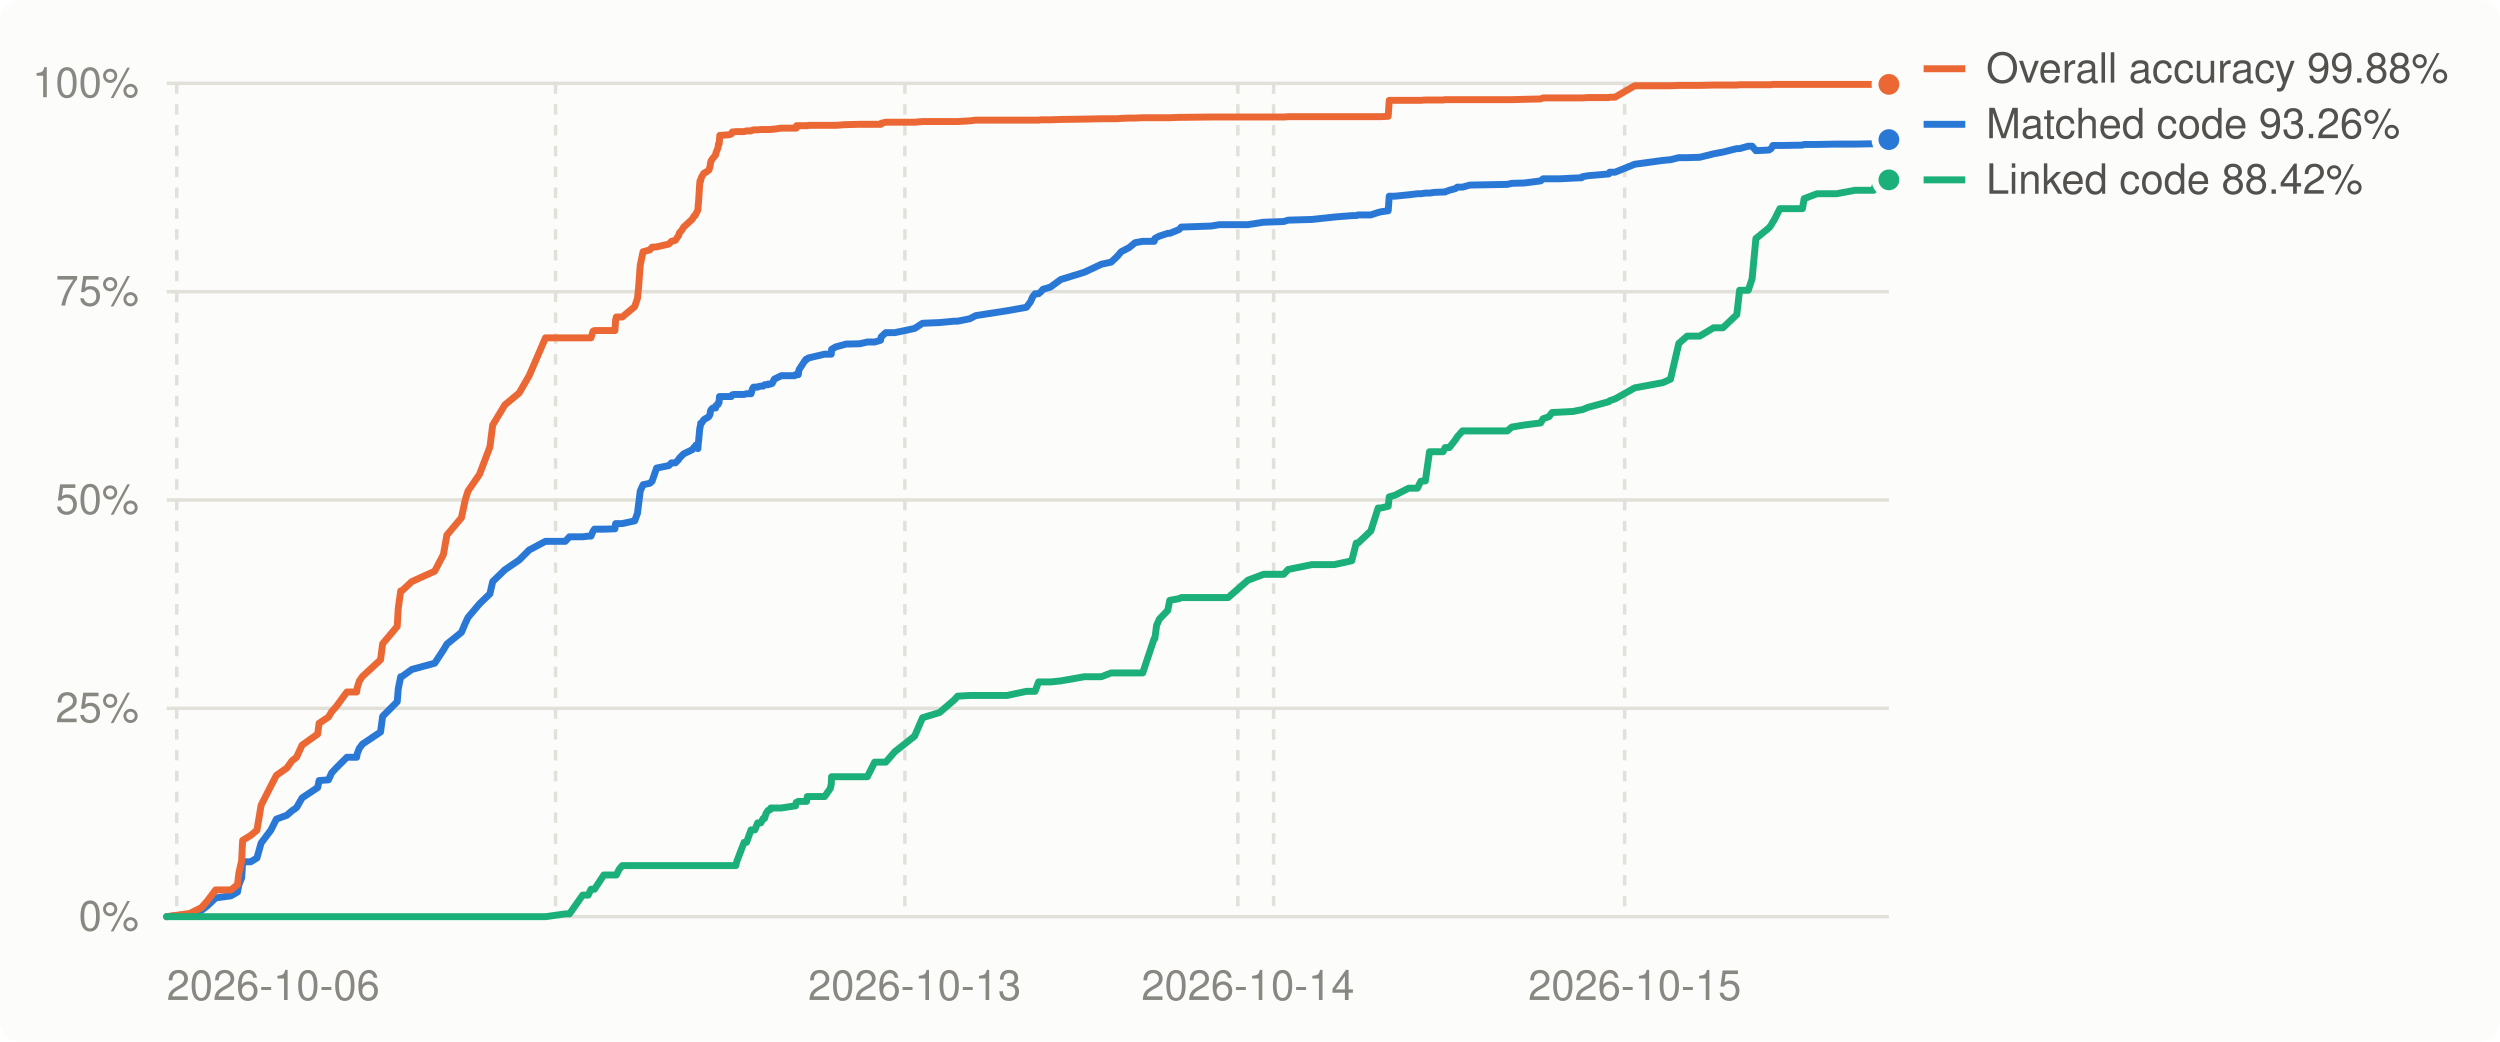
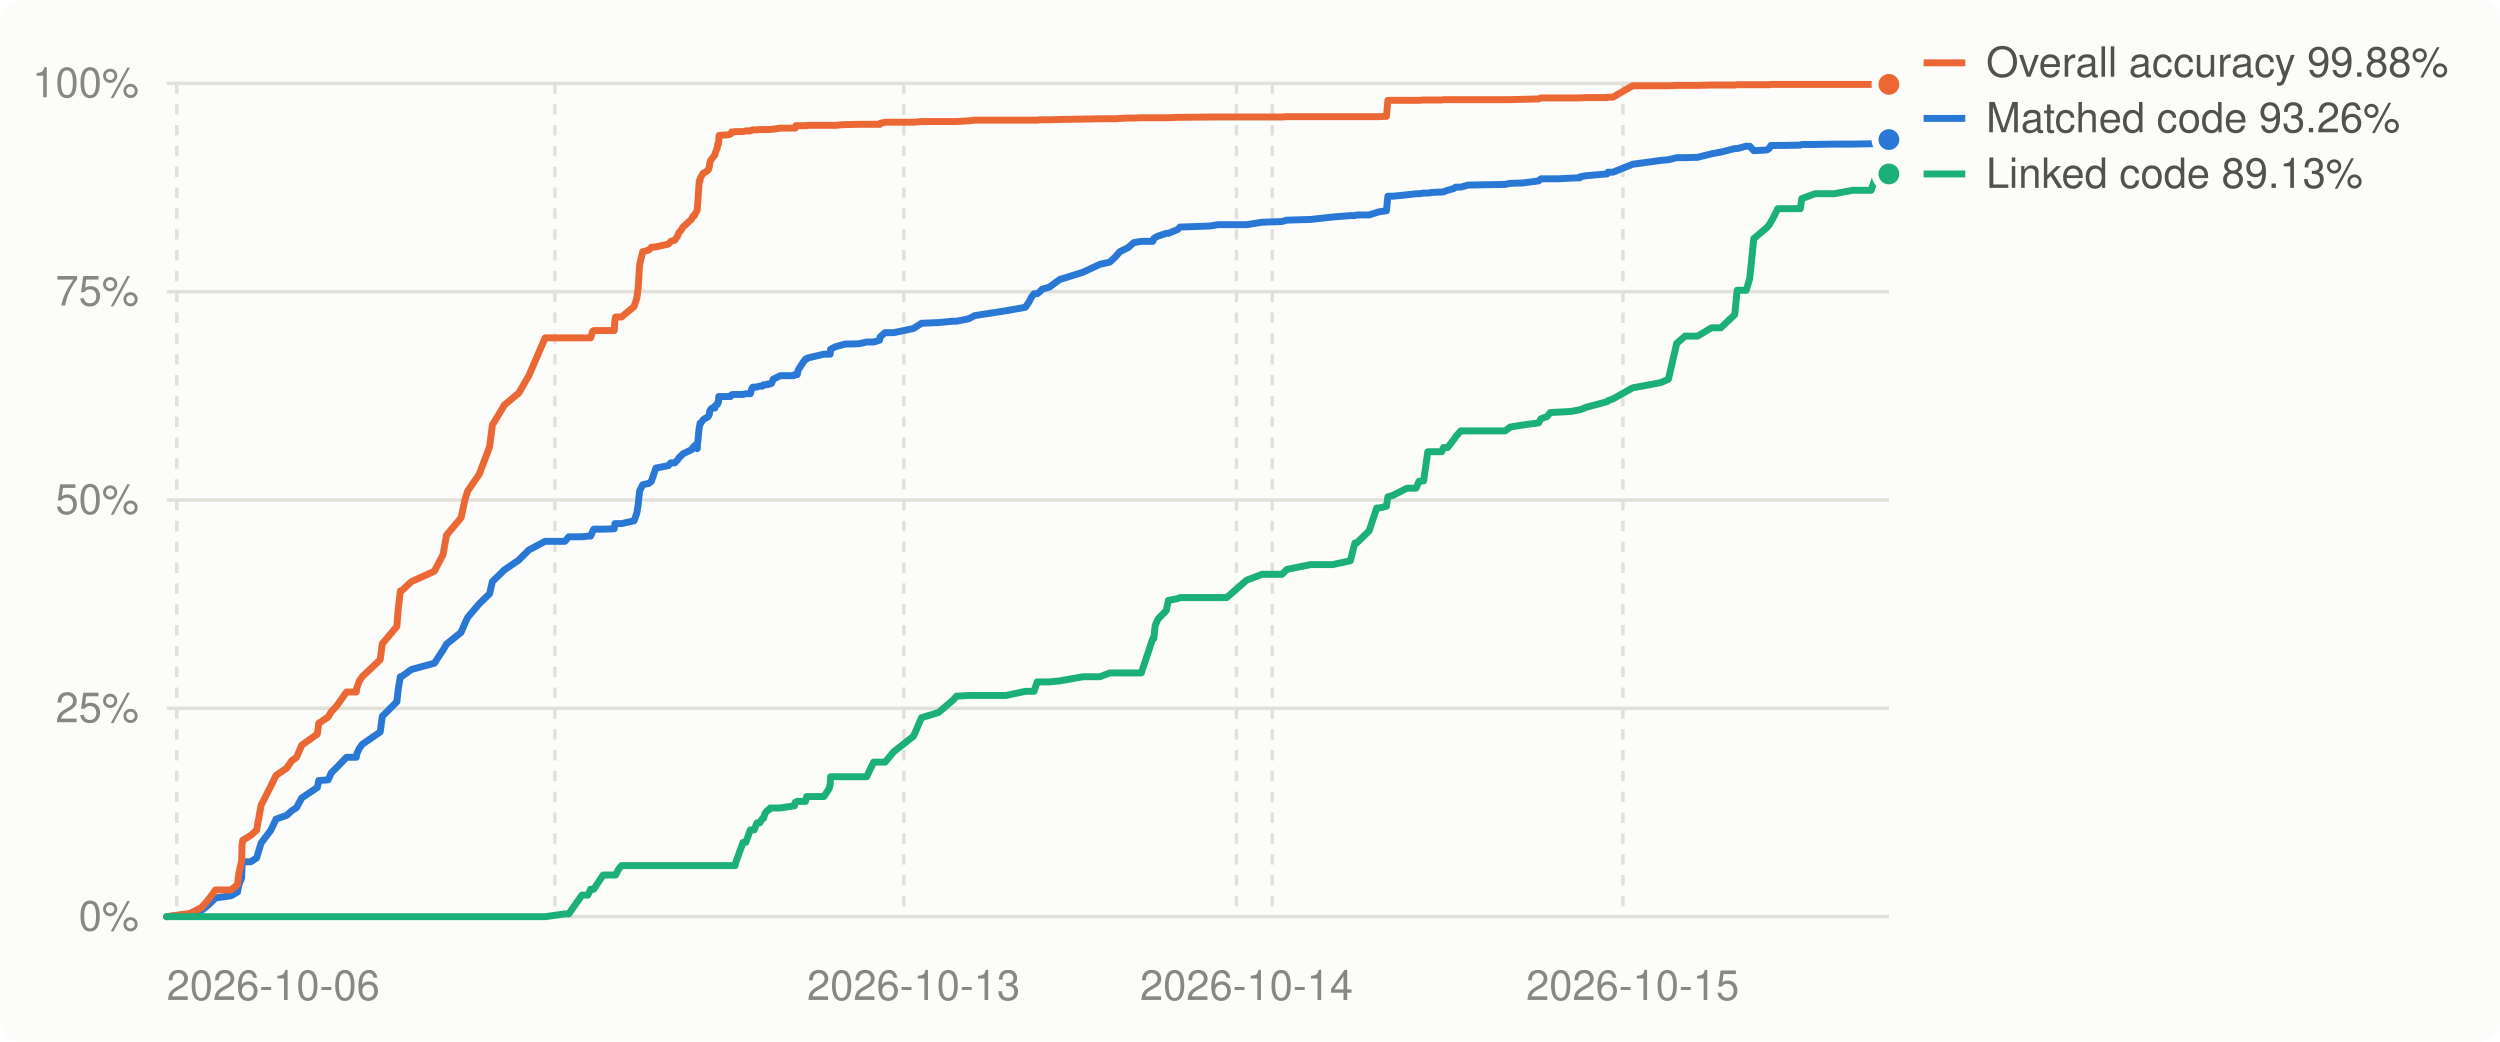
<svg xmlns="http://www.w3.org/2000/svg" viewBox="0 0 720 300" width="720" height="300" role="img" aria-label="Decompilation progress over time">
  <style>
.bg{fill:#fcfcfb}.grid{stroke:#e1e0d9}.muted{fill:#898781}.lbl{fill:#52514e}.ln0{stroke:#2a78d6}.dot0{fill:#2a78d6;stroke:#fcfcfb}.ln1{stroke:#eb6834}.dot1{fill:#eb6834;stroke:#fcfcfb}.ln2{stroke:#1baf7a}.dot2{fill:#1baf7a;stroke:#fcfcfb}
@media (prefers-color-scheme: dark){.bg{fill:#1a1a19}.grid{stroke:#2c2c2a}.muted{fill:#898781}.lbl{fill:#c3c2b7}.ln0{stroke:#3987e5}.dot0{fill:#3987e5;stroke:#1a1a19}.ln1{stroke:#d95926}.dot1{fill:#d95926;stroke:#1a1a19}.ln2{stroke:#199e70}.dot2{fill:#199e70;stroke:#1a1a19}}
text{font:12px -apple-system,BlinkMacSystemFont,'Segoe UI',Helvetica,Arial,sans-serif}
</style>
  <rect class="bg" width="720" height="300" rx="6" />
  <line x1="48" x2="544" y1="264.0" y2="264.0" class="grid" stroke-width="1" />
  <text x="40" y="268.0" class="muted" text-anchor="end">0%</text>
  <line x1="48" x2="544" y1="204.0" y2="204.0" class="grid" stroke-width="1" />
  <text x="40" y="208.0" class="muted" text-anchor="end">25%</text>
  <line x1="48" x2="544" y1="144.0" y2="144.0" class="grid" stroke-width="1" />
  <text x="40" y="148.0" class="muted" text-anchor="end">50%</text>
  <line x1="48" x2="544" y1="84.0" y2="84.0" class="grid" stroke-width="1" />
  <text x="40" y="88.0" class="muted" text-anchor="end">75%</text>
  <line x1="48" x2="544" y1="24.0" y2="24.0" class="grid" stroke-width="1" />
  <text x="40" y="28.0" class="muted" text-anchor="end">100%</text>
  <line x1="50.9" x2="50.9" y1="24" y2="264" class="grid" stroke-width="1" stroke-dasharray="3 3" />
-   <line x1="160.0" x2="160.0" y1="24" y2="264" class="grid" stroke-width="1" stroke-dasharray="3 3" />
-   <line x1="260.6" x2="260.6" y1="24" y2="264" class="grid" stroke-width="1" stroke-dasharray="3 3" />
-   <line x1="356.5" x2="356.5" y1="24" y2="264" class="grid" stroke-width="1" stroke-dasharray="3 3" />
-   <line x1="366.8" x2="366.8" y1="24" y2="264" class="grid" stroke-width="1" stroke-dasharray="3 3" />
-   <line x1="467.9" x2="467.9" y1="24" y2="264" class="grid" stroke-width="1" stroke-dasharray="3 3" />
+   <line x1="159.8" x2="159.8" y1="24" y2="264" class="grid" stroke-width="1" stroke-dasharray="3 3" />
+   <line x1="260.3" x2="260.3" y1="24" y2="264" class="grid" stroke-width="1" stroke-dasharray="3 3" />
+   <line x1="356.1" x2="356.1" y1="24" y2="264" class="grid" stroke-width="1" stroke-dasharray="3 3" />
+   <line x1="366.4" x2="366.4" y1="24" y2="264" class="grid" stroke-width="1" stroke-dasharray="3 3" />
+   <line x1="467.4" x2="467.4" y1="24" y2="264" class="grid" stroke-width="1" stroke-dasharray="3 3" />
  <text class="muted" x="48.0" y="288" text-anchor="start">2026-10-06</text>
-   <text class="muted" x="263.4" y="288" text-anchor="middle">2026-10-13</text>
-   <text class="muted" x="359.4" y="288" text-anchor="middle">2026-10-14</text>
-   <text class="muted" x="470.8" y="288" text-anchor="middle">2026-10-15</text>
-   <polyline points="48.0,264.0 53.7,263.4 54.6,263.3 58.0,262.2 59.7,260.9 62.1,258.6 66.5,258.0 68.4,256.9 68.8,254.8 69.6,252.8 69.8,249.7 69.9,248.2 72.2,248.2 74.0,247.1 75.2,242.8 78.0,239.1 79.6,235.9 82.6,234.8 84.1,233.5 85.4,232.6 87.0,229.8 91.5,226.8 91.9,224.8 94.6,224.6 95.5,222.6 96.9,221.1 99.9,218.1 102.7,218.1 102.9,217.0 103.5,215.5 104.4,214.3 109.6,210.8 110.2,206.3 114.4,202.1 114.7,198.4 115.4,194.9 115.7,194.9 118.6,192.8 125.2,191.0 127.7,187.2 128.7,185.5 132.9,182.1 134.0,179.5 134.8,177.8 138.1,173.9 141.1,171.0 141.9,167.5 145.4,164.1 149.5,161.3 152.4,158.4 157.1,155.9 162.8,155.9 164.0,154.6 167.8,154.6 169.4,154.4 170.2,154.4 170.8,153.0 171.2,152.4 173.9,152.4 177.1,152.3 177.3,150.8 177.5,150.8 178.3,150.8 179.2,150.8 182.8,150.0 183.6,147.8 183.9,145.3 184.4,141.4 185.2,139.6 187.1,139.2 187.8,138.6 189.1,134.8 192.6,134.1 193.4,133.3 194.5,133.3 195.4,132.4 195.7,131.9 196.1,131.5 196.2,131.4 196.6,131.0 196.9,130.7 199.4,129.5 199.9,128.8 200.2,128.7 200.4,128.2 201.0,129.2 201.1,127.6 201.2,127.0 201.5,123.7 201.6,123.1 201.8,122.2 201.8,121.9 202.0,121.9 202.7,120.9 203.1,120.6 203.9,120.2 204.2,119.9 204.5,119.3 204.6,118.4 204.8,118.0 205.3,117.5 206.1,117.5 206.2,116.8 206.8,116.5 206.9,115.9 207.1,115.9 207.2,114.2 207.3,114.2 208.7,114.2 210.0,114.2 210.6,114.2 210.9,113.7 210.9,113.7 211.5,113.6 211.9,113.6 212.2,113.6 214.3,113.6 215.0,113.4 216.3,113.4 216.7,112.0 217.0,111.5 217.4,111.5 218.2,111.5 218.2,111.4 219.1,111.2 219.8,111.2 220.2,110.8 220.6,110.8 221.2,110.8 221.2,110.6 221.8,110.6 221.9,110.6 222.0,110.6 222.4,110.4 223.0,109.2 225.0,108.2 228.9,108.2 229.1,107.9 229.3,107.9 229.4,107.9 229.6,107.9 229.9,107.9 230.1,106.5 231.8,103.9 232.0,103.8 232.1,103.5 232.3,103.4 232.5,103.4 232.8,103.1 237.5,102.0 239.1,102.0 239.4,102.0 239.5,100.6 240.7,99.9 243.3,99.2 243.5,99.1 247.6,99.0 249.8,98.5 251.9,98.5 253.6,98.0 253.7,97.5 253.8,97.0 255.1,95.8 257.7,95.8 263.4,94.6 265.7,93.1 270.6,92.9 274.8,92.5 275.8,92.5 279.3,91.8 281.0,90.9 290.0,89.5 295.6,88.5 296.8,86.9 297.4,85.5 298.1,84.6 299.1,84.6 299.8,84.0 300.4,83.3 302.5,82.7 305.5,80.5 312.3,78.4 317.2,76.1 320.0,75.5 321.7,73.9 322.9,72.5 325.2,71.3 326.9,69.9 329.1,69.5 332.4,69.5 332.6,68.7 333.1,68.4 333.9,68.0 336.3,67.2 336.9,67.2 339.6,66.1 340.2,65.4 348.8,65.1 351.2,64.7 353.7,64.7 359.4,64.7 363.9,64.0 369.7,63.8 371.0,63.4 377.9,63.2 384.3,62.5 389.3,62.1 390.6,62.1 391.1,61.9 394.8,61.9 396.9,61.2 397.7,61.0 399.8,60.7 400.1,56.5 401.8,56.5 405.7,56.1 408.2,55.8 409.2,55.8 410.5,55.6 411.7,55.6 413.2,55.4 415.6,55.3 416.2,55.3 416.3,55.2 417.4,54.8 419.2,54.3 419.7,53.9 421.2,53.9 423.3,53.3 434.1,53.1 435.4,52.8 439.0,52.7 443.7,52.1 444.4,51.5 446.1,51.5 447.0,51.5 449.2,51.5 453.0,51.3 455.5,51.2 455.7,50.9 457.4,50.6 463.3,50.1 463.6,49.6 465.1,49.6 470.8,47.3 478.9,46.2 481.1,46.0 483.5,45.4 485.9,45.4 489.5,45.3 493.5,44.3 496.2,43.8 500.2,42.8 501.0,42.8 503.5,42.1 504.6,42.1 505.7,43.4 509.5,43.2 510.1,42.8 510.6,41.9 511.0,41.9 512.6,41.9 519.1,41.8 519.6,41.6 523.3,41.6 528.9,41.5 534.2,41.5 539.6,41.4 540.6,41.4 542.5,41.3 544.0,40.2" fill="none" class="ln0" stroke-width="2" stroke-linejoin="round" stroke-linecap="round" />
-   <polyline points="48.0,264.0 53.7,263.2 54.6,263.1 58.0,261.4 59.7,259.5 62.1,256.3 66.5,256.3 68.4,254.8 68.8,251.4 69.6,247.9 69.8,243.5 69.9,242.0 72.2,240.6 74.0,239.1 75.2,231.9 78.0,226.4 79.6,223.3 82.6,221.2 84.1,219.1 85.4,218.1 87.0,214.6 91.5,211.4 91.9,208.3 94.6,206.5 95.5,205.0 96.9,203.4 99.9,199.3 102.7,199.3 102.9,198.0 103.5,196.1 104.4,194.8 109.6,190.0 110.2,185.4 114.4,180.4 114.7,175.2 115.4,170.2 115.7,170.2 118.6,167.5 125.2,164.5 127.7,159.7 128.7,154.1 132.9,149.1 134.0,143.9 134.8,141.4 138.1,136.6 141.1,128.7 141.9,122.4 145.4,116.6 149.5,113.2 152.4,108.2 157.1,97.3 162.8,97.3 164.0,97.3 167.8,97.3 169.4,97.3 170.2,97.3 170.8,95.4 171.2,95.2 173.9,95.2 177.1,95.2 177.3,92.1 177.5,91.3 178.3,91.3 179.2,91.3 182.8,88.3 183.6,85.9 183.9,82.9 184.4,76.3 185.2,72.5 187.1,72.0 187.8,71.2 189.1,71.1 192.6,70.3 193.4,69.5 194.5,69.2 195.4,67.9 195.7,67.0 196.1,66.6 196.2,66.5 196.6,65.9 196.9,65.4 199.4,63.1 199.9,62.2 200.2,62.1 200.4,61.6 201.0,60.5 201.1,58.9 201.2,57.9 201.5,53.2 201.6,52.1 201.8,52.1 201.8,51.8 202.0,51.1 202.7,49.9 203.1,49.7 203.9,49.2 204.2,48.9 204.5,47.9 204.6,47.0 204.8,46.3 205.3,45.6 206.1,44.6 206.2,44.0 206.8,42.5 206.9,41.5 207.1,41.5 207.2,40.4 207.3,39.0 208.7,38.9 210.0,38.8 210.6,38.6 210.9,38.1 210.9,38.0 211.5,38.0 211.9,37.9 212.2,37.9 214.3,37.9 215.0,37.7 216.3,37.7 216.7,37.5 217.0,37.4 217.4,37.4 218.2,37.4 218.2,37.4 219.1,37.3 219.8,37.3 220.2,37.3 220.6,37.3 221.2,37.3 221.2,37.3 221.8,37.3 221.9,37.3 222.0,37.3 222.4,37.2 223.0,37.2 225.0,36.9 228.9,36.9 229.1,36.9 229.3,36.9 229.4,36.2 229.6,36.2 229.9,36.2 230.1,36.2 231.8,36.2 232.0,36.2 232.1,36.2 232.3,36.2 232.5,36.2 232.8,36.1 237.5,36.1 239.1,36.1 239.4,36.1 239.5,36.1 240.7,36.1 243.3,35.9 243.5,35.9 247.6,35.8 249.8,35.8 251.9,35.8 253.6,35.8 253.7,35.8 253.8,35.5 255.1,35.2 257.7,35.2 263.4,35.2 265.7,35.0 270.6,35.0 274.8,35.0 275.8,35.0 279.3,34.8 281.0,34.6 290.0,34.6 295.6,34.6 296.8,34.6 297.4,34.6 298.1,34.6 299.1,34.6 299.8,34.5 300.4,34.5 302.5,34.5 305.5,34.4 312.3,34.3 317.2,34.2 320.0,34.2 321.7,34.2 322.9,34.1 325.2,34.0 326.9,34.0 329.1,33.9 332.4,33.9 332.6,33.9 333.1,33.9 333.9,33.9 336.3,33.9 336.9,33.9 339.6,33.8 340.2,33.8 348.8,33.7 351.2,33.7 353.7,33.7 359.4,33.7 363.9,33.7 369.7,33.7 371.0,33.6 377.9,33.6 384.3,33.6 389.3,33.6 390.6,33.6 391.1,33.6 394.8,33.6 396.9,33.6 397.7,33.6 399.8,33.5 400.1,28.9 401.8,28.9 405.7,28.9 408.2,28.9 409.2,28.9 410.5,28.8 411.7,28.8 413.2,28.8 415.6,28.8 416.2,28.7 416.3,28.7 417.4,28.7 419.2,28.7 419.7,28.7 421.2,28.7 423.3,28.7 434.1,28.7 435.4,28.7 439.0,28.6 443.7,28.5 444.4,28.2 446.1,28.2 447.0,28.2 449.2,28.2 453.0,28.2 455.5,28.2 455.7,28.2 457.4,28.1 463.3,28.1 463.6,28.0 465.1,28.0 470.8,24.7 478.9,24.7 481.1,24.7 483.5,24.6 485.9,24.6 489.5,24.6 493.5,24.5 496.2,24.5 500.2,24.5 501.0,24.4 503.5,24.4 504.6,24.4 505.7,24.4 509.5,24.4 510.1,24.4 510.6,24.3 511.0,24.3 512.6,24.3 519.1,24.3 519.6,24.3 523.3,24.3 528.9,24.3 534.2,24.3 539.6,24.3 540.6,24.3 542.5,24.3 544.0,24.3" fill="none" class="ln1" stroke-width="2" stroke-linejoin="round" stroke-linecap="round" />
-   <polyline points="48.0,264.0 53.7,264.0 54.6,264.0 58.0,264.0 59.7,264.0 62.1,264.0 66.5,264.0 68.4,264.0 68.8,264.0 69.6,264.0 69.8,264.0 69.9,264.0 72.2,264.0 74.0,264.0 75.2,264.0 78.0,264.0 79.6,264.0 82.6,264.0 84.1,264.0 85.4,264.0 87.0,264.0 91.5,264.0 91.9,264.0 94.6,264.0 95.5,264.0 96.9,264.0 99.9,264.0 102.7,264.0 102.9,264.0 103.5,264.0 104.4,264.0 109.6,264.0 110.2,264.0 114.4,264.0 114.7,264.0 115.4,264.0 115.7,264.0 118.6,264.0 125.2,264.0 127.7,264.0 128.7,264.0 132.9,264.0 134.0,264.0 134.8,264.0 138.1,264.0 141.1,264.0 141.9,264.0 145.4,264.0 149.5,264.0 152.4,264.0 157.1,264.0 162.8,263.2 164.0,263.2 167.8,257.8 169.4,257.8 170.2,256.1 170.8,256.1 171.2,256.1 173.9,252.0 177.1,252.0 177.3,252.0 177.5,252.0 178.3,250.4 179.2,249.3 182.8,249.3 183.6,249.3 183.9,249.3 184.4,249.3 185.2,249.3 187.1,249.3 187.8,249.3 189.1,249.3 192.6,249.3 193.4,249.3 194.5,249.3 195.4,249.3 195.7,249.3 196.1,249.3 196.2,249.3 196.6,249.3 196.9,249.3 199.4,249.3 199.9,249.3 200.2,249.3 200.4,249.3 201.0,249.3 201.1,249.3 201.2,249.3 201.5,249.3 201.6,249.3 201.8,249.3 201.8,249.3 202.0,249.3 202.7,249.3 203.1,249.3 203.9,249.3 204.2,249.3 204.5,249.3 204.6,249.3 204.8,249.3 205.3,249.3 206.1,249.3 206.2,249.3 206.8,249.3 206.9,249.3 207.1,249.3 207.2,249.3 207.3,249.3 208.7,249.3 210.0,249.3 210.6,249.3 210.9,249.3 210.9,249.3 211.5,249.3 211.9,249.3 212.2,248.1 214.3,242.6 215.0,242.6 216.3,239.0 216.7,239.0 217.0,239.0 217.4,239.0 218.2,237.0 218.2,237.0 219.1,237.0 219.8,235.7 220.2,235.7 220.6,234.3 221.2,233.4 221.2,233.4 221.8,233.2 221.9,232.9 222.0,232.7 222.4,232.7 223.0,232.7 225.0,232.7 228.9,232.1 229.1,232.1 229.3,231.1 229.4,231.1 229.6,231.0 229.9,230.8 230.1,230.8 231.8,230.8 232.0,230.8 232.1,230.8 232.3,230.8 232.5,229.4 232.8,229.4 237.5,229.4 239.1,227.1 239.4,225.9 239.5,223.7 240.7,223.7 243.3,223.7 243.5,223.7 247.6,223.7 249.8,223.7 251.9,219.5 253.6,219.5 253.7,219.5 253.8,219.5 255.1,219.5 257.7,216.5 263.4,212.0 265.7,206.7 270.6,205.2 274.8,201.6 275.8,200.5 279.3,200.3 281.0,200.3 290.0,200.3 295.6,199.1 296.8,199.1 297.4,199.1 298.1,199.1 299.1,196.4 299.8,196.4 300.4,196.4 302.5,196.4 305.5,196.1 312.3,194.9 317.2,194.9 320.0,193.8 321.7,193.8 322.9,193.8 325.2,193.8 326.9,193.8 329.1,193.8 332.4,183.9 332.6,183.9 333.1,180.1 333.9,178.3 336.3,175.8 336.9,172.9 339.6,172.4 340.2,172.1 348.8,172.1 351.2,172.1 353.7,172.1 359.4,167.1 363.9,165.4 369.7,165.4 371.0,164.0 377.9,162.6 384.3,162.6 389.3,161.5 390.6,156.4 391.1,156.4 394.8,152.9 396.9,146.3 397.7,146.3 399.8,145.8 400.1,143.1 401.8,142.6 405.7,140.6 408.2,140.6 409.2,138.6 410.5,138.5 411.7,130.1 413.2,130.1 415.6,130.1 416.2,128.9 416.3,128.9 417.4,128.9 419.2,126.6 419.7,125.8 421.2,124.1 423.3,124.1 434.1,124.1 435.4,123.0 439.0,122.4 443.7,121.8 444.4,120.6 446.1,120.0 447.0,118.8 449.2,118.7 453.0,118.5 455.5,118.0 455.7,118.0 457.4,117.3 463.3,115.7 463.6,115.4 465.1,114.9 470.8,111.7 478.9,110.2 481.1,109.2 483.5,98.9 485.9,96.8 489.5,96.8 493.5,94.4 496.2,94.4 500.2,90.6 501.0,83.6 503.5,83.6 504.6,80.3 505.7,68.7 509.5,65.6 510.1,64.8 510.6,63.9 511.0,63.3 512.6,60.1 519.1,60.1 519.6,57.2 523.3,55.8 528.9,55.8 534.2,54.8 539.6,54.8 540.6,51.8 542.5,51.8 544.0,51.8" fill="none" class="ln2" stroke-width="2" stroke-linejoin="round" stroke-linecap="round" />
+   <text class="muted" x="263.1" y="288" text-anchor="middle">2026-10-13</text>
+   <text class="muted" x="359.0" y="288" text-anchor="middle">2026-10-14</text>
+   <text class="muted" x="470.2" y="288" text-anchor="middle">2026-10-15</text>
+   <polyline points="48.0,264.0 53.7,263.4 54.6,263.3 58.0,262.2 59.7,260.9 62.1,258.6 66.5,258.0 68.4,256.9 68.8,254.8 69.6,252.8 69.7,249.7 69.9,248.2 72.2,248.2 73.9,247.1 75.2,242.8 78.0,239.1 79.5,235.9 82.6,234.8 84.0,233.5 85.4,232.6 86.9,229.8 91.4,226.8 91.8,224.8 94.5,224.6 95.4,222.6 96.9,221.1 99.8,218.1 102.6,218.1 102.8,217.0 103.5,215.5 104.4,214.3 109.5,210.8 110.1,206.3 114.3,202.1 114.7,198.4 115.3,194.9 115.6,194.9 118.5,192.8 125.1,191.0 127.6,187.2 128.6,185.5 132.8,182.1 133.9,179.5 134.7,177.8 138.0,173.9 141.0,171.0 141.8,167.5 145.3,164.1 149.4,161.3 152.3,158.4 157.0,155.9 162.7,155.9 163.8,154.6 167.6,154.6 169.3,154.4 170.1,154.4 170.7,153.0 171.0,152.4 173.7,152.4 176.9,152.3 177.1,150.8 177.3,150.8 178.1,150.8 179.0,150.8 182.6,150.0 183.4,147.8 183.8,145.3 184.2,141.4 185.1,139.6 186.9,139.2 187.6,138.6 188.9,134.8 192.5,134.1 193.2,133.3 194.3,133.3 195.2,132.4 195.5,131.9 195.9,131.5 196.0,131.4 196.4,131.0 196.7,130.7 199.2,129.5 199.6,128.8 200.0,128.7 200.2,128.2 200.8,129.2 200.9,127.6 201.0,127.0 201.3,123.7 201.4,123.1 201.6,122.2 201.6,121.9 201.8,121.9 202.5,120.9 202.9,120.6 203.7,120.2 204.0,119.9 204.3,119.3 204.4,118.4 204.6,118.0 205.1,117.5 205.9,117.5 206.0,116.8 206.6,116.5 206.7,115.9 206.9,115.9 207.0,114.2 207.1,114.2 208.5,114.2 209.8,114.2 210.4,114.2 210.7,113.7 210.7,113.7 211.3,113.6 211.7,113.6 212.0,113.6 214.0,113.6 214.8,113.4 216.1,113.4 216.5,112.0 216.8,111.5 217.2,111.5 218.0,111.5 218.0,111.4 218.8,111.2 219.6,111.2 219.9,110.8 220.3,110.8 221.0,110.8 221.0,110.6 221.5,110.6 221.7,110.6 221.8,110.6 222.2,110.4 222.7,109.2 224.7,108.2 228.6,108.2 228.8,107.9 229.0,107.9 229.2,107.9 229.3,107.9 229.6,107.9 229.9,106.5 231.6,103.9 231.8,103.8 231.9,103.5 232.0,103.4 232.3,103.4 232.6,103.1 237.3,102.0 238.8,102.0 239.1,102.0 239.2,100.6 240.5,99.9 243.0,99.2 243.2,99.1 247.4,99.0 249.6,98.5 251.6,98.5 253.3,98.0 253.4,97.5 253.5,97.0 254.9,95.8 257.4,95.8 263.1,94.6 265.4,93.1 270.3,92.9 274.5,92.5 275.5,92.5 279.0,91.8 280.7,90.9 289.7,89.5 295.3,88.5 296.4,86.9 297.1,85.5 297.8,84.6 298.7,84.6 299.5,84.0 300.1,83.3 302.2,82.7 305.2,80.5 311.9,78.4 316.8,76.1 319.6,75.5 321.3,73.9 322.5,72.5 324.9,71.3 326.5,69.9 328.7,69.5 332.0,69.5 332.3,68.7 332.7,68.4 333.5,68.0 335.9,67.2 336.5,67.2 339.2,66.1 339.8,65.4 348.4,65.1 350.8,64.7 353.3,64.7 359.0,64.7 363.5,64.0 369.2,63.8 370.6,63.4 377.5,63.2 383.8,62.5 388.9,62.1 390.2,62.1 390.7,61.9 394.3,61.9 396.5,61.2 397.2,61.0 399.3,60.7 399.7,56.5 401.3,56.5 405.2,56.1 407.8,55.8 408.7,55.8 410.0,55.6 411.2,55.6 412.7,55.4 415.2,55.3 415.7,55.3 415.8,55.2 416.9,54.8 418.7,54.3 419.2,53.9 420.7,53.9 422.8,53.3 433.5,53.1 434.9,52.8 438.5,52.7 443.1,52.1 443.8,51.5 445.5,51.5 446.5,51.5 448.7,51.5 452.4,51.3 455.0,51.2 455.1,50.9 456.8,50.6 462.8,50.1 463.1,49.6 464.5,49.6 470.2,47.3 478.3,46.2 480.5,46.0 482.9,45.4 485.3,45.4 488.9,45.3 492.9,44.3 495.6,43.8 499.6,42.8 500.3,42.8 502.9,42.1 503.9,42.1 505.1,43.4 508.8,43.2 509.5,42.8 510.0,41.9 510.4,41.9 512.0,41.9 518.5,41.8 518.9,41.6 522.7,41.6 528.3,41.5 533.5,41.5 538.9,41.4 539.9,41.4 541.8,41.3 543.3,40.2 544.0,40.2" fill="none" class="ln0" stroke-width="2" stroke-linejoin="round" stroke-linecap="round" />
+   <polyline points="48.0,264.0 53.7,263.2 54.6,263.1 58.0,261.4 59.7,259.5 62.1,256.3 66.5,256.3 68.4,254.8 68.8,251.4 69.6,247.9 69.7,243.5 69.9,242.0 72.2,240.6 73.9,239.1 75.2,231.9 78.0,226.4 79.5,223.3 82.6,221.2 84.0,219.1 85.4,218.1 86.9,214.6 91.4,211.4 91.8,208.3 94.5,206.5 95.4,205.0 96.9,203.4 99.8,199.3 102.6,199.3 102.8,198.0 103.5,196.1 104.4,194.8 109.5,190.0 110.1,185.4 114.3,180.4 114.7,175.2 115.3,170.2 115.6,170.2 118.5,167.5 125.1,164.5 127.6,159.7 128.6,154.1 132.8,149.1 133.9,143.9 134.7,141.4 138.0,136.6 141.0,128.7 141.8,122.4 145.3,116.6 149.4,113.2 152.3,108.2 157.0,97.3 162.7,97.3 163.8,97.3 167.6,97.3 169.3,97.3 170.1,97.3 170.7,95.4 171.0,95.2 173.7,95.2 176.9,95.2 177.1,92.1 177.3,91.3 178.1,91.3 179.0,91.3 182.6,88.3 183.4,85.9 183.8,82.9 184.2,76.3 185.1,72.5 186.9,72.0 187.6,71.2 188.9,71.1 192.5,70.3 193.2,69.5 194.3,69.2 195.2,67.9 195.5,67.0 195.9,66.6 196.0,66.5 196.4,65.9 196.7,65.4 199.2,63.1 199.6,62.2 200.0,62.1 200.2,61.6 200.8,60.5 200.9,58.9 201.0,57.9 201.3,53.2 201.4,52.1 201.6,52.1 201.6,51.8 201.8,51.1 202.5,49.9 202.9,49.7 203.7,49.2 204.0,48.9 204.3,47.9 204.4,47.0 204.6,46.3 205.1,45.6 205.9,44.6 206.0,44.0 206.6,42.5 206.7,41.5 206.9,41.5 207.0,40.4 207.1,39.0 208.5,38.9 209.8,38.8 210.4,38.6 210.7,38.1 210.7,38.0 211.3,38.0 211.7,37.9 212.0,37.9 214.0,37.9 214.8,37.7 216.1,37.7 216.5,37.5 216.8,37.4 217.2,37.4 218.0,37.4 218.0,37.4 218.8,37.3 219.6,37.3 219.9,37.3 220.3,37.3 221.0,37.3 221.0,37.3 221.5,37.3 221.7,37.3 221.8,37.3 222.2,37.2 222.7,37.2 224.7,36.9 228.6,36.9 228.8,36.9 229.0,36.9 229.2,36.2 229.3,36.2 229.6,36.2 229.9,36.2 231.6,36.2 231.8,36.2 231.9,36.2 232.0,36.2 232.3,36.2 232.6,36.1 237.3,36.1 238.8,36.1 239.1,36.1 239.2,36.1 240.5,36.1 243.0,35.9 243.2,35.9 247.4,35.8 249.6,35.8 251.6,35.8 253.3,35.8 253.4,35.8 253.5,35.5 254.9,35.2 257.4,35.2 263.1,35.2 265.4,35.0 270.3,35.0 274.5,35.0 275.5,35.0 279.0,34.8 280.7,34.6 289.7,34.6 295.3,34.6 296.4,34.6 297.1,34.6 297.8,34.6 298.7,34.6 299.5,34.5 300.1,34.5 302.2,34.5 305.2,34.4 311.9,34.3 316.8,34.2 319.6,34.2 321.3,34.2 322.5,34.1 324.9,34.0 326.5,34.0 328.7,33.9 332.0,33.9 332.3,33.9 332.7,33.9 333.5,33.9 335.9,33.9 336.5,33.9 339.2,33.8 339.8,33.8 348.4,33.7 350.8,33.7 353.3,33.7 359.0,33.7 363.5,33.7 369.2,33.7 370.6,33.6 377.5,33.6 383.8,33.6 388.9,33.6 390.2,33.6 390.7,33.6 394.3,33.6 396.5,33.6 397.2,33.6 399.3,33.5 399.7,28.9 401.3,28.9 405.2,28.9 407.8,28.9 408.7,28.9 410.0,28.8 411.2,28.8 412.7,28.8 415.2,28.8 415.7,28.7 415.8,28.7 416.9,28.7 418.7,28.7 419.2,28.7 420.7,28.7 422.8,28.7 433.5,28.7 434.9,28.7 438.5,28.6 443.1,28.5 443.8,28.2 445.5,28.2 446.5,28.2 448.7,28.2 452.4,28.2 455.0,28.2 455.1,28.2 456.8,28.1 462.8,28.1 463.1,28.0 464.5,28.0 470.2,24.7 478.3,24.7 480.5,24.7 482.9,24.6 485.3,24.6 488.9,24.6 492.9,24.5 495.6,24.5 499.6,24.5 500.3,24.4 502.9,24.4 503.9,24.4 505.1,24.4 508.8,24.4 509.5,24.4 510.0,24.3 510.4,24.3 512.0,24.3 518.5,24.3 518.9,24.3 522.7,24.3 528.3,24.3 533.5,24.3 538.9,24.3 539.9,24.3 541.8,24.3 543.3,24.3 544.0,24.3" fill="none" class="ln1" stroke-width="2" stroke-linejoin="round" stroke-linecap="round" />
+   <polyline points="48.0,264.0 53.7,264.0 54.6,264.0 58.0,264.0 59.7,264.0 62.1,264.0 66.5,264.0 68.4,264.0 68.8,264.0 69.6,264.0 69.7,264.0 69.9,264.0 72.2,264.0 73.9,264.0 75.2,264.0 78.0,264.0 79.5,264.0 82.6,264.0 84.0,264.0 85.4,264.0 86.9,264.0 91.4,264.0 91.8,264.0 94.5,264.0 95.4,264.0 96.9,264.0 99.8,264.0 102.6,264.0 102.8,264.0 103.5,264.0 104.4,264.0 109.5,264.0 110.1,264.0 114.3,264.0 114.7,264.0 115.3,264.0 115.6,264.0 118.5,264.0 125.1,264.0 127.6,264.0 128.6,264.0 132.8,264.0 133.9,264.0 134.7,264.0 138.0,264.0 141.0,264.0 141.8,264.0 145.3,264.0 149.4,264.0 152.3,264.0 157.0,264.0 162.7,263.2 163.8,263.2 167.6,257.8 169.3,257.8 170.1,256.1 170.7,256.1 171.0,256.1 173.7,252.0 176.9,252.0 177.1,252.0 177.3,252.0 178.1,250.4 179.0,249.3 182.6,249.3 183.4,249.3 183.8,249.3 184.2,249.3 185.1,249.3 186.9,249.3 187.6,249.3 188.9,249.3 192.5,249.3 193.2,249.3 194.3,249.3 195.2,249.3 195.5,249.3 195.9,249.3 196.0,249.3 196.4,249.3 196.7,249.3 199.2,249.3 199.6,249.3 200.0,249.3 200.2,249.3 200.8,249.3 200.9,249.3 201.0,249.3 201.3,249.3 201.4,249.3 201.6,249.3 201.6,249.3 201.8,249.3 202.5,249.3 202.9,249.3 203.7,249.3 204.0,249.3 204.3,249.3 204.4,249.3 204.6,249.3 205.1,249.3 205.9,249.3 206.0,249.3 206.6,249.3 206.7,249.3 206.9,249.3 207.0,249.3 207.1,249.3 208.5,249.3 209.8,249.3 210.4,249.3 210.7,249.3 210.7,249.3 211.3,249.3 211.7,249.3 212.0,248.1 214.0,242.6 214.8,242.6 216.1,239.0 216.5,239.0 216.8,239.0 217.2,239.0 218.0,237.0 218.0,237.0 218.8,237.0 219.6,235.7 219.9,235.7 220.3,234.3 221.0,233.4 221.0,233.4 221.5,233.2 221.7,232.9 221.8,232.7 222.2,232.7 222.7,232.7 224.7,232.7 228.6,232.1 228.8,232.1 229.0,231.1 229.2,231.1 229.3,231.0 229.6,230.8 229.9,230.8 231.6,230.8 231.8,230.8 231.9,230.8 232.0,230.8 232.3,229.4 232.6,229.4 237.3,229.4 238.8,227.1 239.1,225.9 239.2,223.7 240.5,223.7 243.0,223.7 243.2,223.7 247.4,223.7 249.6,223.7 251.6,219.5 253.3,219.5 253.4,219.5 253.5,219.5 254.9,219.5 257.4,216.5 263.1,212.0 265.4,206.7 270.3,205.2 274.5,201.6 275.5,200.5 279.0,200.3 280.7,200.3 289.7,200.3 295.3,199.1 296.4,199.1 297.1,199.1 297.8,199.1 298.7,196.4 299.5,196.4 300.1,196.4 302.2,196.4 305.2,196.1 311.9,194.9 316.8,194.9 319.6,193.8 321.3,193.8 322.5,193.8 324.9,193.8 326.5,193.8 328.7,193.8 332.0,183.9 332.3,183.9 332.7,180.1 333.5,178.3 335.9,175.8 336.5,172.9 339.2,172.4 339.8,172.1 348.4,172.1 350.8,172.1 353.3,172.1 359.0,167.1 363.5,165.4 369.2,165.4 370.6,164.0 377.5,162.6 383.8,162.6 388.9,161.5 390.2,156.4 390.7,156.4 394.3,152.9 396.5,146.3 397.2,146.3 399.3,145.8 399.7,143.1 401.3,142.6 405.2,140.6 407.8,140.6 408.7,138.6 410.0,138.5 411.2,130.1 412.7,130.1 415.2,130.1 415.7,128.9 415.8,128.9 416.9,128.9 418.7,126.6 419.2,125.8 420.7,124.1 422.8,124.1 433.5,124.1 434.9,123.0 438.5,122.4 443.1,121.8 443.8,120.6 445.5,120.0 446.5,118.8 448.7,118.7 452.4,118.5 455.0,118.0 455.1,118.0 456.8,117.3 462.8,115.7 463.1,115.4 464.5,114.9 470.2,111.7 478.3,110.2 480.5,109.2 482.9,98.9 485.3,96.8 488.9,96.8 492.9,94.4 495.6,94.4 499.6,90.6 500.3,83.6 502.9,83.6 503.9,80.3 505.1,68.7 508.8,65.6 509.5,64.8 510.0,63.9 510.4,63.3 512.0,60.1 518.5,60.1 518.9,57.2 522.7,55.8 528.3,55.8 533.5,54.8 538.9,54.8 539.9,51.8 541.8,51.8 543.3,51.8 544.0,50.1" fill="none" class="ln2" stroke-width="2" stroke-linejoin="round" stroke-linecap="round" />
  <circle cx="544.0" cy="40.2" r="4" class="dot0" stroke-width="2" />
  <circle cx="544.0" cy="24.3" r="4" class="dot1" stroke-width="2" />
-   <circle cx="544.0" cy="51.8" r="4" class="dot2" stroke-width="2" />
-   <line x1="554" x2="566" y1="51.8" y2="51.8" class="ln2" stroke-width="2" />
-   <text class="lbl" x="572" y="55.8">Linked code 88.42%</text>
-   <line x1="554" x2="566" y1="35.8" y2="35.8" class="ln0" stroke-width="2" />
-   <text class="lbl" x="572" y="39.8">Matched code 93.26%</text>
-   <line x1="554" x2="566" y1="19.8" y2="19.8" class="ln1" stroke-width="2" />
-   <text class="lbl" x="572" y="23.8">Overall accuracy 99.88%</text>
+   <circle cx="544.0" cy="50.1" r="4" class="dot2" stroke-width="2" />
+   <line x1="554" x2="566" y1="50.1" y2="50.1" class="ln2" stroke-width="2" />
+   <text class="lbl" x="572" y="54.1">Linked code 89.13%</text>
+   <line x1="554" x2="566" y1="34.1" y2="34.1" class="ln0" stroke-width="2" />
+   <text class="lbl" x="572" y="38.1">Matched code 93.26%</text>
+   <line x1="554" x2="566" y1="18.1" y2="18.1" class="ln1" stroke-width="2" />
+   <text class="lbl" x="572" y="22.1">Overall accuracy 99.88%</text>
</svg>
